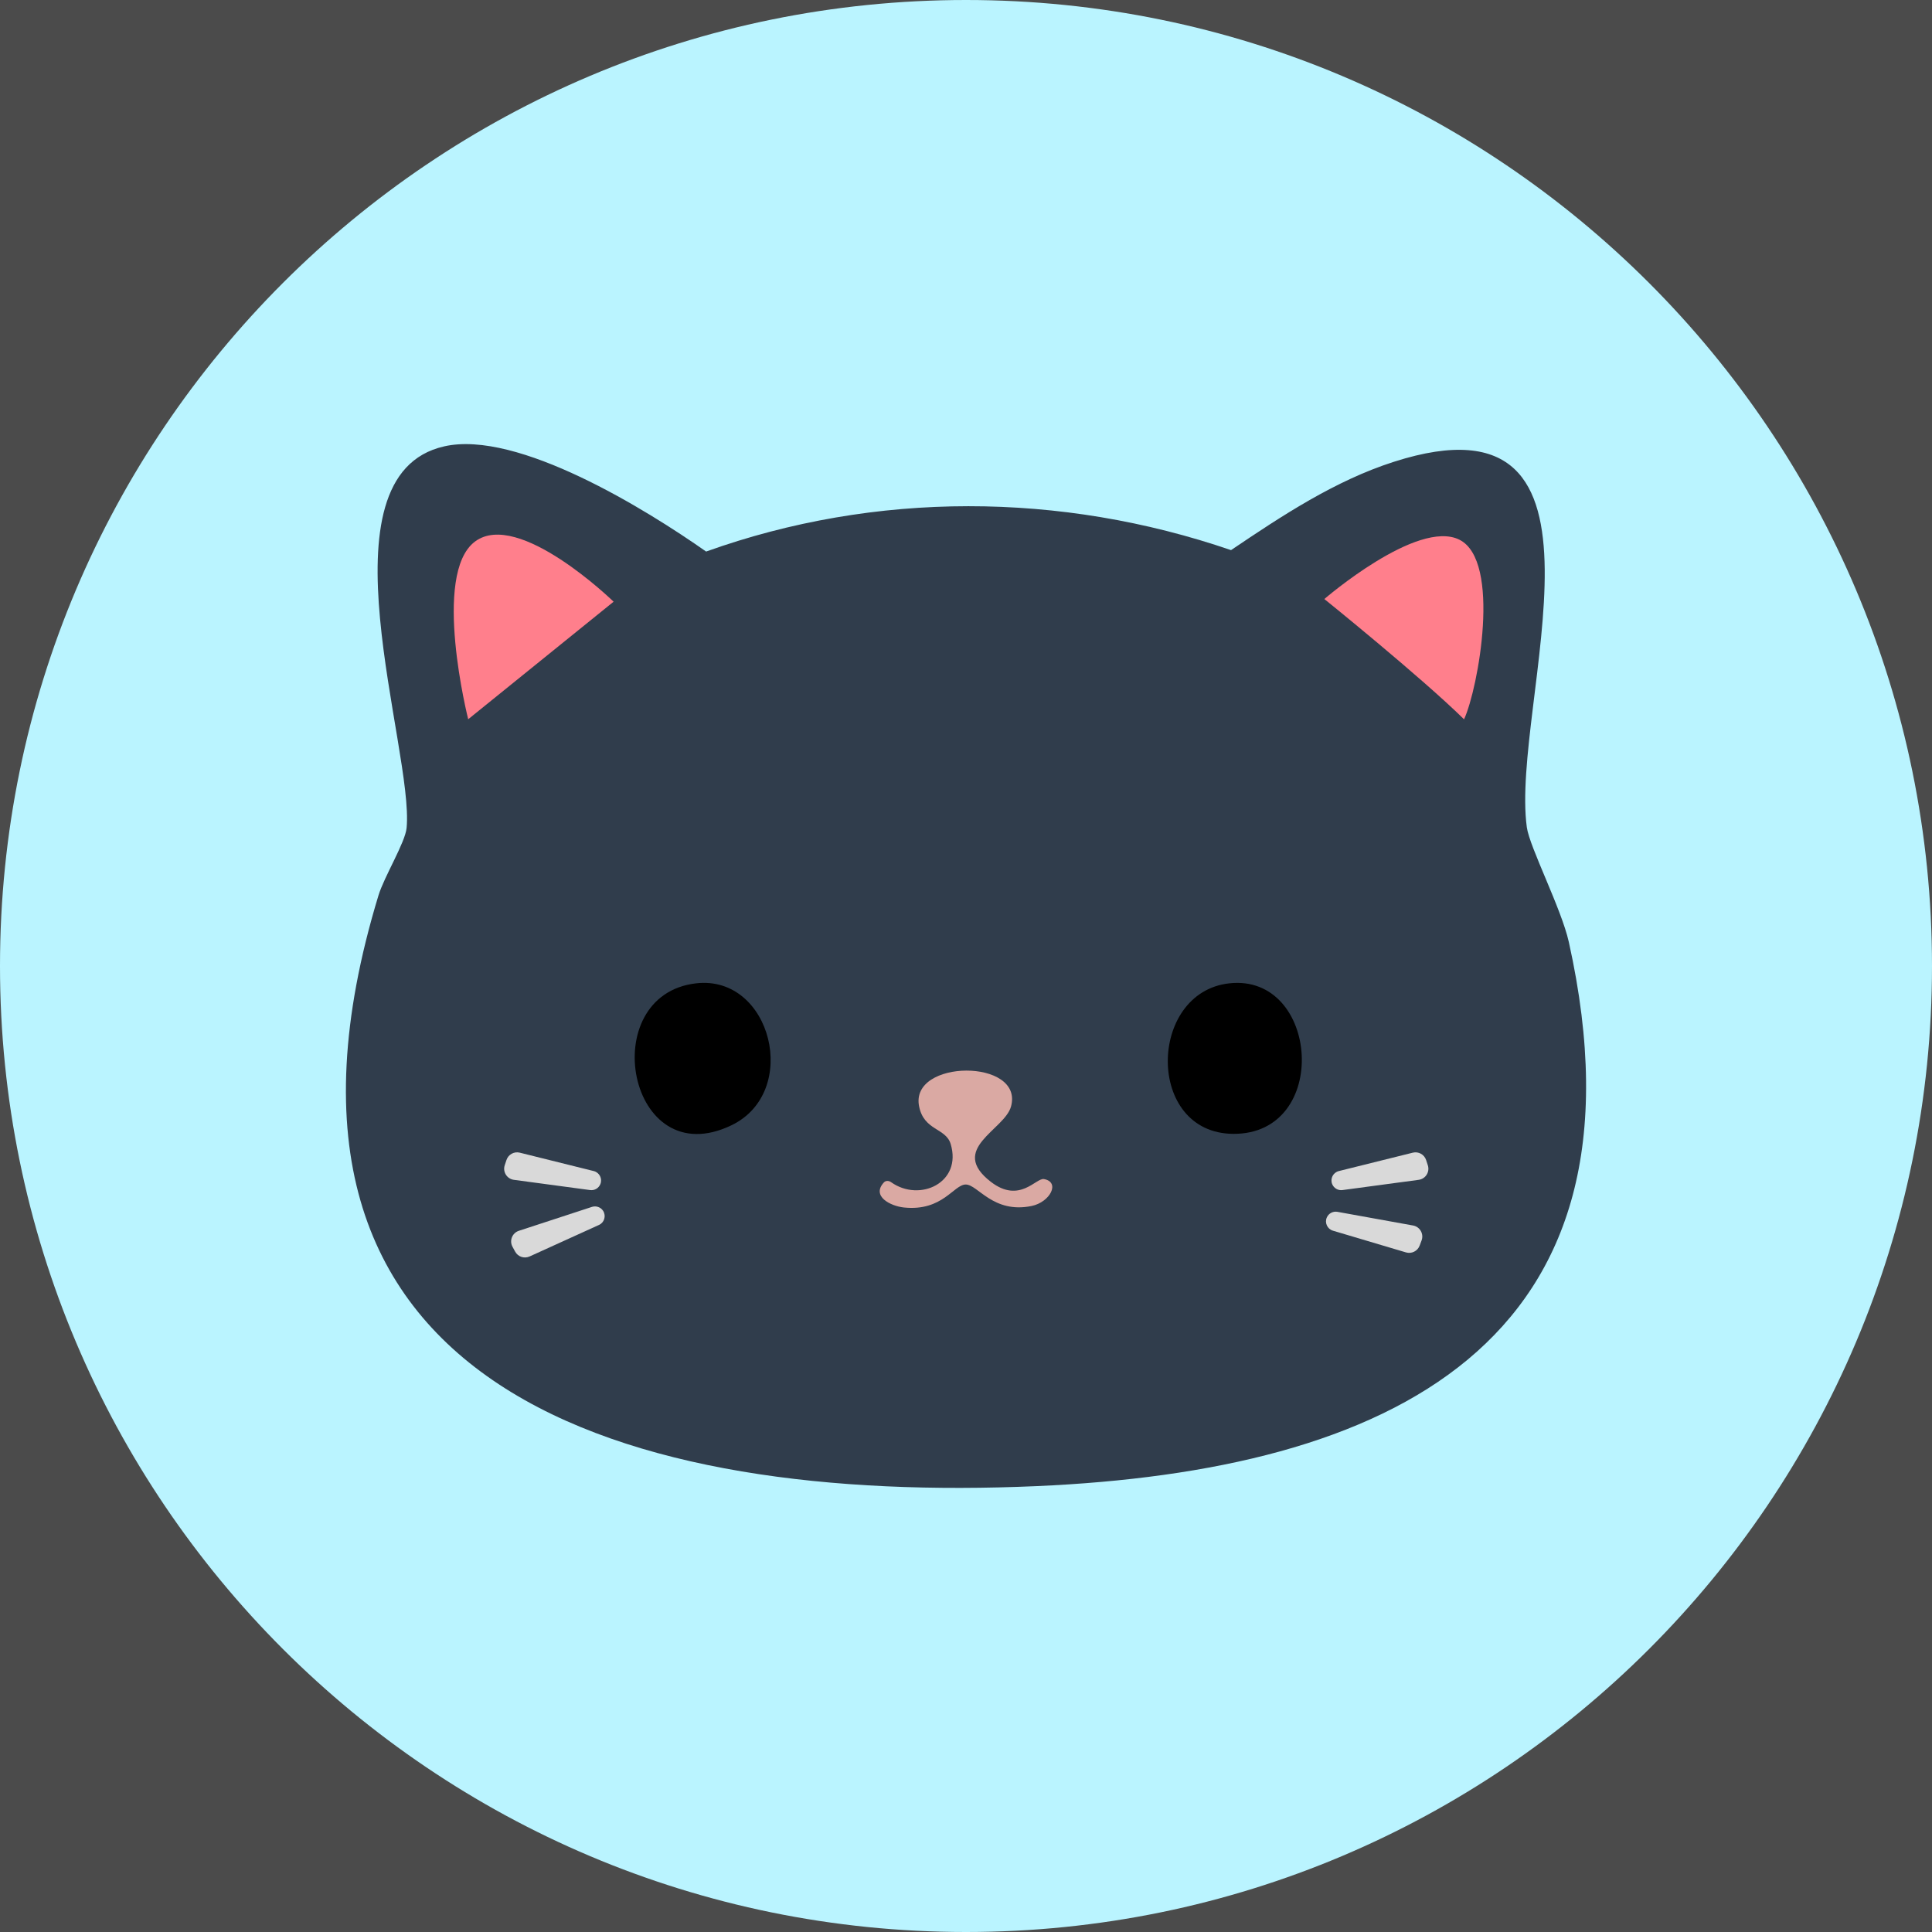
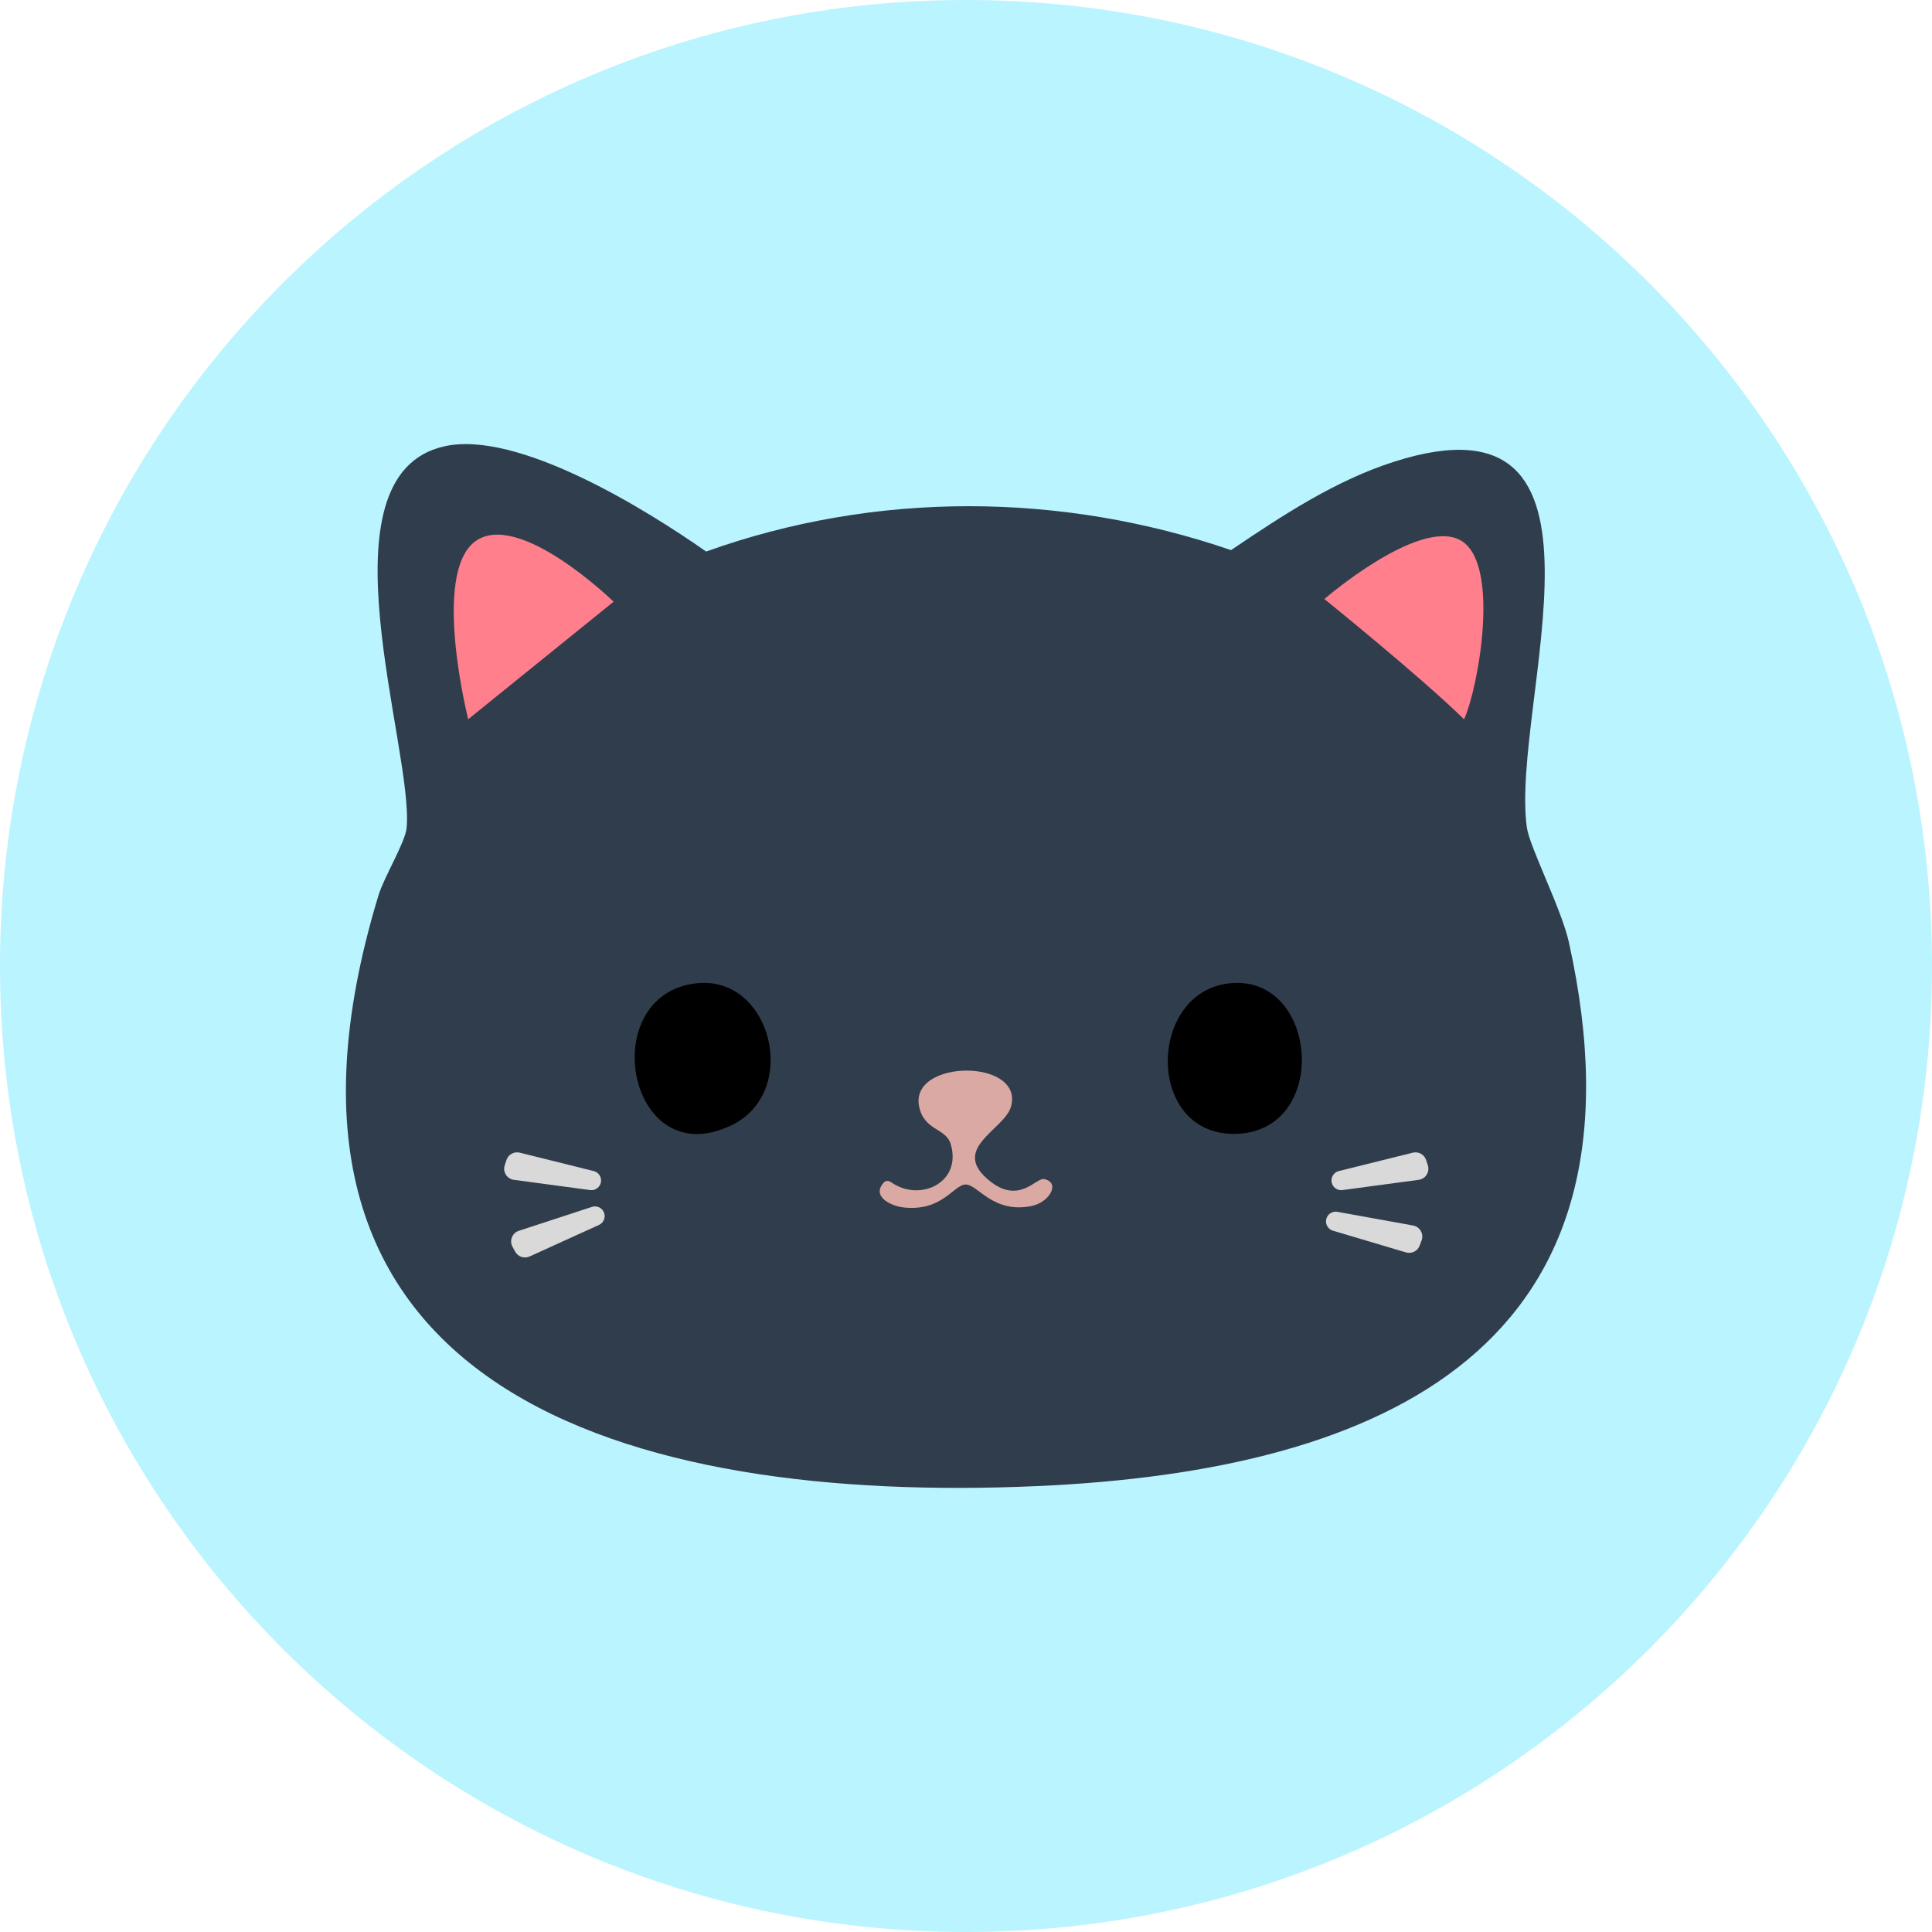
- <svg xmlns="http://www.w3.org/2000/svg" width="50" height="50" viewBox="0 0 50 50" fill="none">
-   <rect width="50" height="50" fill="#F5F5F5" />
-   <g id="4. ëª¨ëì ìê·¸ë">
-     <path d="M-393 -215C-393 -216.104 -392.105 -217 -391 -217H6293C6294.1 -217 6295 -216.105 6295 -215V5823C6295 5824.1 6294.1 5825 6293 5825H-391C-392.105 5825 -393 5824.1 -393 5823V-215Z" fill="#4B4B4B" />
-     <path d="M-391 -217V-216H6293V-217V-218H-391V-217ZM6295 -215H6294V5823H6295H6296V-215H6295ZM6293 5825V5824H-391V5825V5826H6293V5825ZM-393 5823H-392V-215H-393H-394V5823H-393ZM-391 5825V5824C-391.552 5824 -392 5823.55 -392 5823H-393H-394C-394 5824.66 -392.657 5826 -391 5826V5825ZM6295 5823H6294C6294 5823.55 6293.55 5824 6293 5824V5825V5826C6294.66 5826 6296 5824.66 6296 5823H6295ZM6293 -217V-216C6293.55 -216 6294 -215.552 6294 -215H6295H6296C6296 -216.657 6294.66 -218 6293 -218V-217ZM-391 -217V-218C-392.657 -218 -394 -216.657 -394 -215H-393H-392C-392 -215.552 -391.552 -216 -391 -216V-217Z" fill="black" fill-opacity="0.1" />
-     <g id="Cat">
-       <rect width="50" height="50" rx="25" fill="#BAF4FF" />
-       <g id="Vector">
-         <path d="M11.494 11.552C13.395 11.119 16.737 13.194 18.274 14.274C22.662 12.703 27.455 12.728 31.859 14.237C33.174 13.35 34.548 12.439 36.077 11.95C42.331 9.947 39.078 18.226 39.514 21.409C39.584 21.922 40.408 23.513 40.601 24.379C42.92 34.819 35.899 38.063 26.821 38.461C16.357 38.92 5.869 36.072 9.795 23.173C9.941 22.691 10.487 21.805 10.523 21.427C10.718 19.397 8.169 12.299 11.496 11.552H11.494Z" fill="#303D4C" />
-         <path d="M18.019 25.448C19.964 25.228 20.723 28.259 18.93 29.122C16.241 30.417 15.389 25.745 18.019 25.448Z" fill="black" />
-         <path d="M31.81 25.449C34.147 25.185 34.447 29.363 31.914 29.344C29.648 29.327 29.704 25.685 31.81 25.449Z" fill="black" />
-         <path d="M37.89 18.616C36.774 17.519 34.274 15.503 34.274 15.503C34.274 15.503 36.681 13.423 37.77 13.968C38.859 14.513 38.258 17.817 37.89 18.615V18.616Z" fill="#FF7F8C" />
-         <path d="M15.88 15.572L12.117 18.614C12.117 18.614 11.168 14.855 12.293 14.015C13.418 13.175 15.88 15.572 15.88 15.572Z" fill="#FF7F8C" />
-         <path d="M13.332 32.392L13.264 32.267C13.177 32.108 13.256 31.909 13.428 31.853L15.32 31.234C15.429 31.199 15.549 31.242 15.61 31.339C15.691 31.468 15.64 31.639 15.502 31.701L13.706 32.517C13.567 32.58 13.404 32.525 13.332 32.392Z" fill="#D9D9D9" />
-         <path d="M36.74 32.237L36.79 32.104C36.854 31.935 36.749 31.749 36.571 31.716L34.612 31.362C34.499 31.342 34.386 31.401 34.339 31.506C34.276 31.644 34.35 31.806 34.496 31.85L36.386 32.412C36.532 32.455 36.686 32.379 36.74 32.237Z" fill="#D9D9D9" />
-         <path d="M13.107 30.022L13.062 30.157C13.006 30.329 13.12 30.51 13.299 30.534L15.272 30.799C15.386 30.815 15.496 30.75 15.538 30.643C15.595 30.502 15.513 30.344 15.366 30.307L13.452 29.831C13.305 29.794 13.154 29.878 13.107 30.022Z" fill="#D9D9D9" />
-         <path d="M36.908 30.022L36.952 30.157C37.008 30.329 36.895 30.51 36.715 30.534L34.743 30.799C34.629 30.815 34.519 30.75 34.476 30.643C34.42 30.502 34.501 30.344 34.649 30.307L36.563 29.831C36.71 29.794 36.861 29.878 36.908 30.022Z" fill="#D9D9D9" />
-         <path d="M26.165 28.637C25.997 29.246 24.535 29.732 25.645 30.587C26.387 31.157 26.812 30.478 27.017 30.514C27.448 30.592 27.177 31.112 26.697 31.211C25.702 31.415 25.305 30.655 24.994 30.655C24.682 30.655 24.397 31.353 23.396 31.25C23.042 31.213 22.546 30.957 22.875 30.601C22.923 30.549 23.003 30.553 23.06 30.594C23.803 31.123 24.906 30.606 24.603 29.605C24.475 29.186 23.916 29.267 23.787 28.637C23.533 27.405 26.507 27.389 26.165 28.637Z" fill="#DAA9A3" />
-       </g>
+ <svg xmlns="http://www.w3.org/2000/svg" preserveAspectRatio="none" overflow="visible" style="display: block;" width="50" height="50" viewBox="0 0 50 50" fill="none">
+   <g id="Avatar Container">
+     <rect width="50" height="50" rx="25" fill="#BAF4FF" />
+     <g id="Vector">
+       <path d="M11.494 11.552C13.395 11.119 16.737 13.194 18.274 14.274C22.662 12.703 27.455 12.728 31.859 14.237C33.174 13.35 34.548 12.439 36.077 11.95C42.331 9.947 39.078 18.226 39.514 21.409C39.584 21.922 40.408 23.513 40.601 24.379C42.92 34.819 35.899 38.063 26.821 38.461C16.357 38.92 5.869 36.072 9.795 23.173C9.941 22.691 10.487 21.805 10.523 21.427C10.718 19.397 8.169 12.299 11.496 11.552H11.494Z" fill="#303D4C" />
+       <path d="M18.019 25.448C19.964 25.228 20.723 28.259 18.93 29.122C16.241 30.417 15.389 25.745 18.019 25.448Z" fill="black" />
+       <path d="M31.81 25.449C34.147 25.185 34.447 29.363 31.914 29.344C29.648 29.327 29.704 25.685 31.81 25.449Z" fill="black" />
+       <path d="M37.89 18.616C36.774 17.519 34.274 15.503 34.274 15.503C34.274 15.503 36.681 13.423 37.77 13.968C38.859 14.513 38.258 17.817 37.89 18.615V18.616Z" fill="#FF7F8C" />
+       <path d="M15.88 15.572L12.117 18.614C12.117 18.614 11.168 14.855 12.293 14.015C13.418 13.175 15.88 15.572 15.88 15.572Z" fill="#FF7F8C" />
+       <path d="M13.332 32.392L13.264 32.267C13.177 32.108 13.256 31.909 13.428 31.853L15.32 31.234C15.429 31.199 15.549 31.242 15.61 31.339C15.691 31.468 15.64 31.639 15.502 31.701L13.706 32.517C13.567 32.58 13.404 32.525 13.332 32.392Z" fill="#D9D9D9" />
+       <path d="M36.74 32.237L36.79 32.104C36.854 31.935 36.749 31.749 36.571 31.716L34.612 31.362C34.499 31.342 34.386 31.401 34.339 31.506C34.276 31.644 34.35 31.806 34.496 31.85L36.386 32.412C36.532 32.455 36.686 32.379 36.74 32.237Z" fill="#D9D9D9" />
+       <path d="M13.107 30.022L13.062 30.157C13.006 30.329 13.12 30.51 13.299 30.534L15.272 30.799C15.386 30.815 15.496 30.75 15.538 30.643C15.595 30.502 15.513 30.344 15.366 30.307L13.452 29.831C13.305 29.794 13.154 29.878 13.107 30.022Z" fill="#D9D9D9" />
+       <path d="M36.908 30.022L36.952 30.157C37.008 30.329 36.895 30.51 36.715 30.534L34.743 30.799C34.629 30.815 34.519 30.75 34.476 30.643C34.42 30.502 34.501 30.344 34.649 30.307L36.563 29.831C36.71 29.794 36.861 29.878 36.908 30.022Z" fill="#D9D9D9" />
+       <path d="M26.165 28.637C25.997 29.246 24.535 29.732 25.645 30.587C26.387 31.157 26.812 30.478 27.017 30.514C27.448 30.592 27.177 31.112 26.697 31.211C25.702 31.415 25.305 30.655 24.994 30.655C24.682 30.655 24.397 31.353 23.396 31.25C23.042 31.213 22.546 30.957 22.875 30.601C22.923 30.549 23.003 30.553 23.06 30.594C23.803 31.123 24.906 30.606 24.603 29.605C24.475 29.186 23.916 29.267 23.787 28.637C23.533 27.405 26.507 27.389 26.165 28.637Z" fill="#DAA9A3" />
    </g>
  </g>
</svg>
